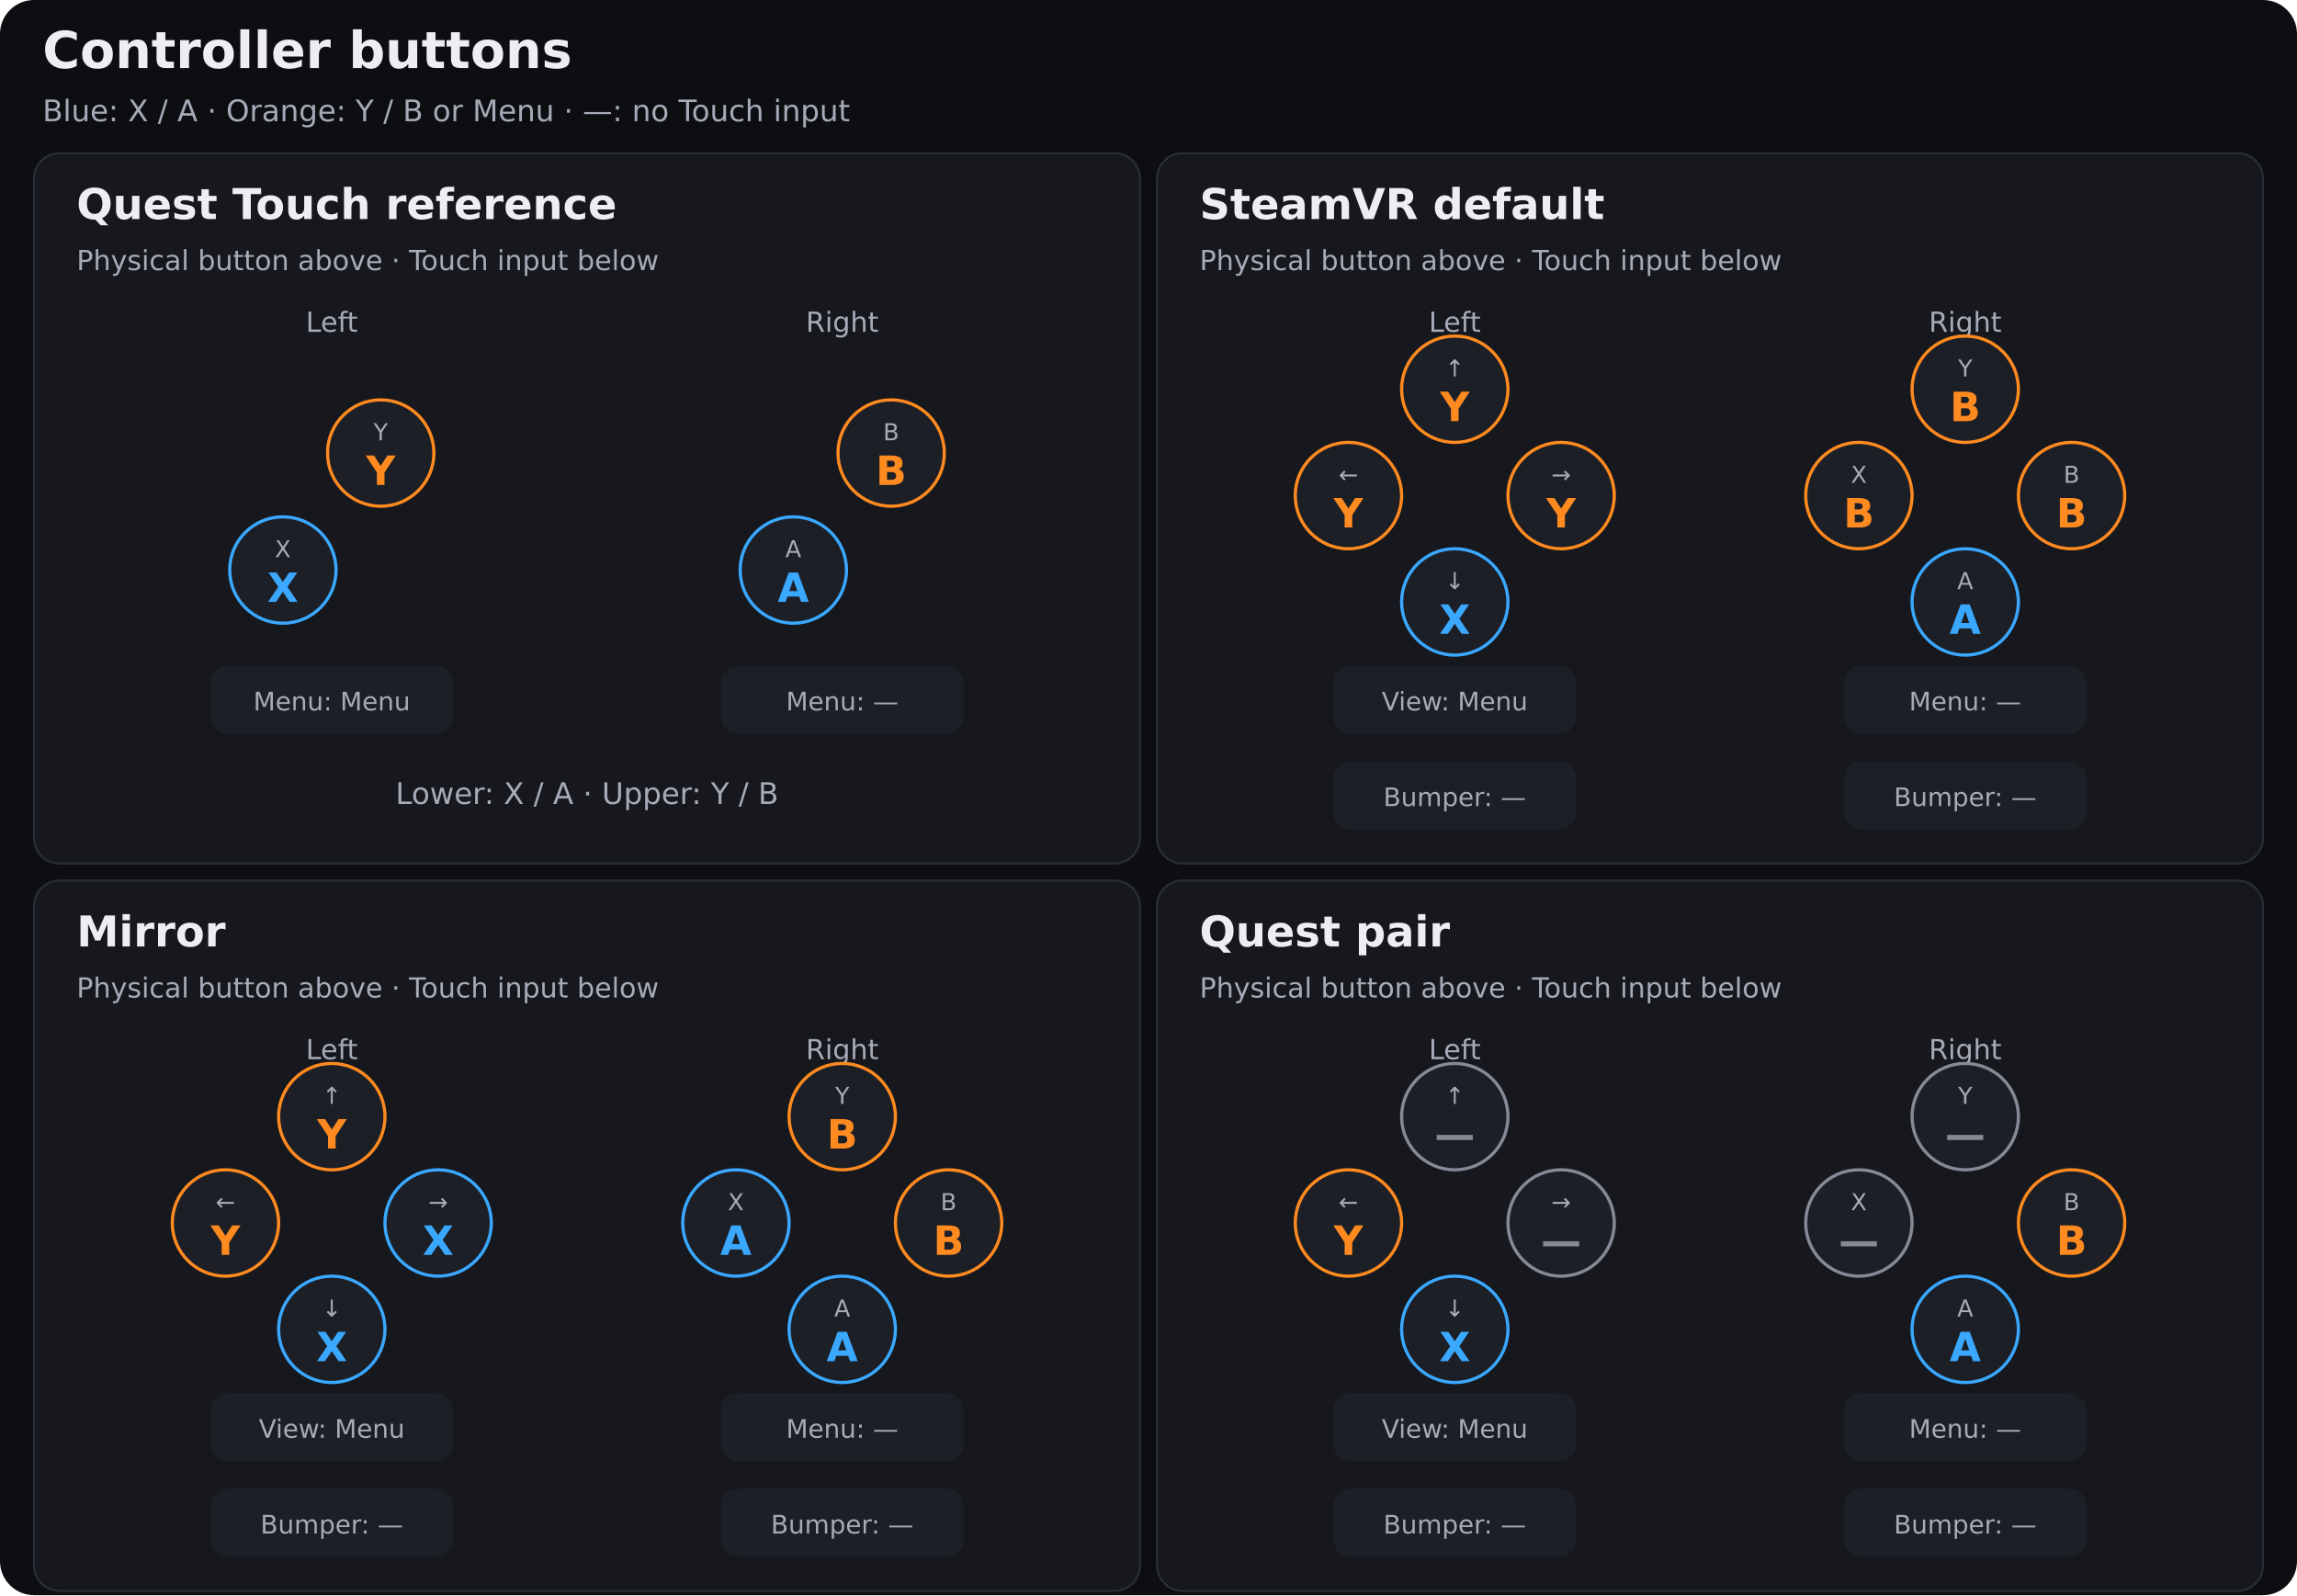
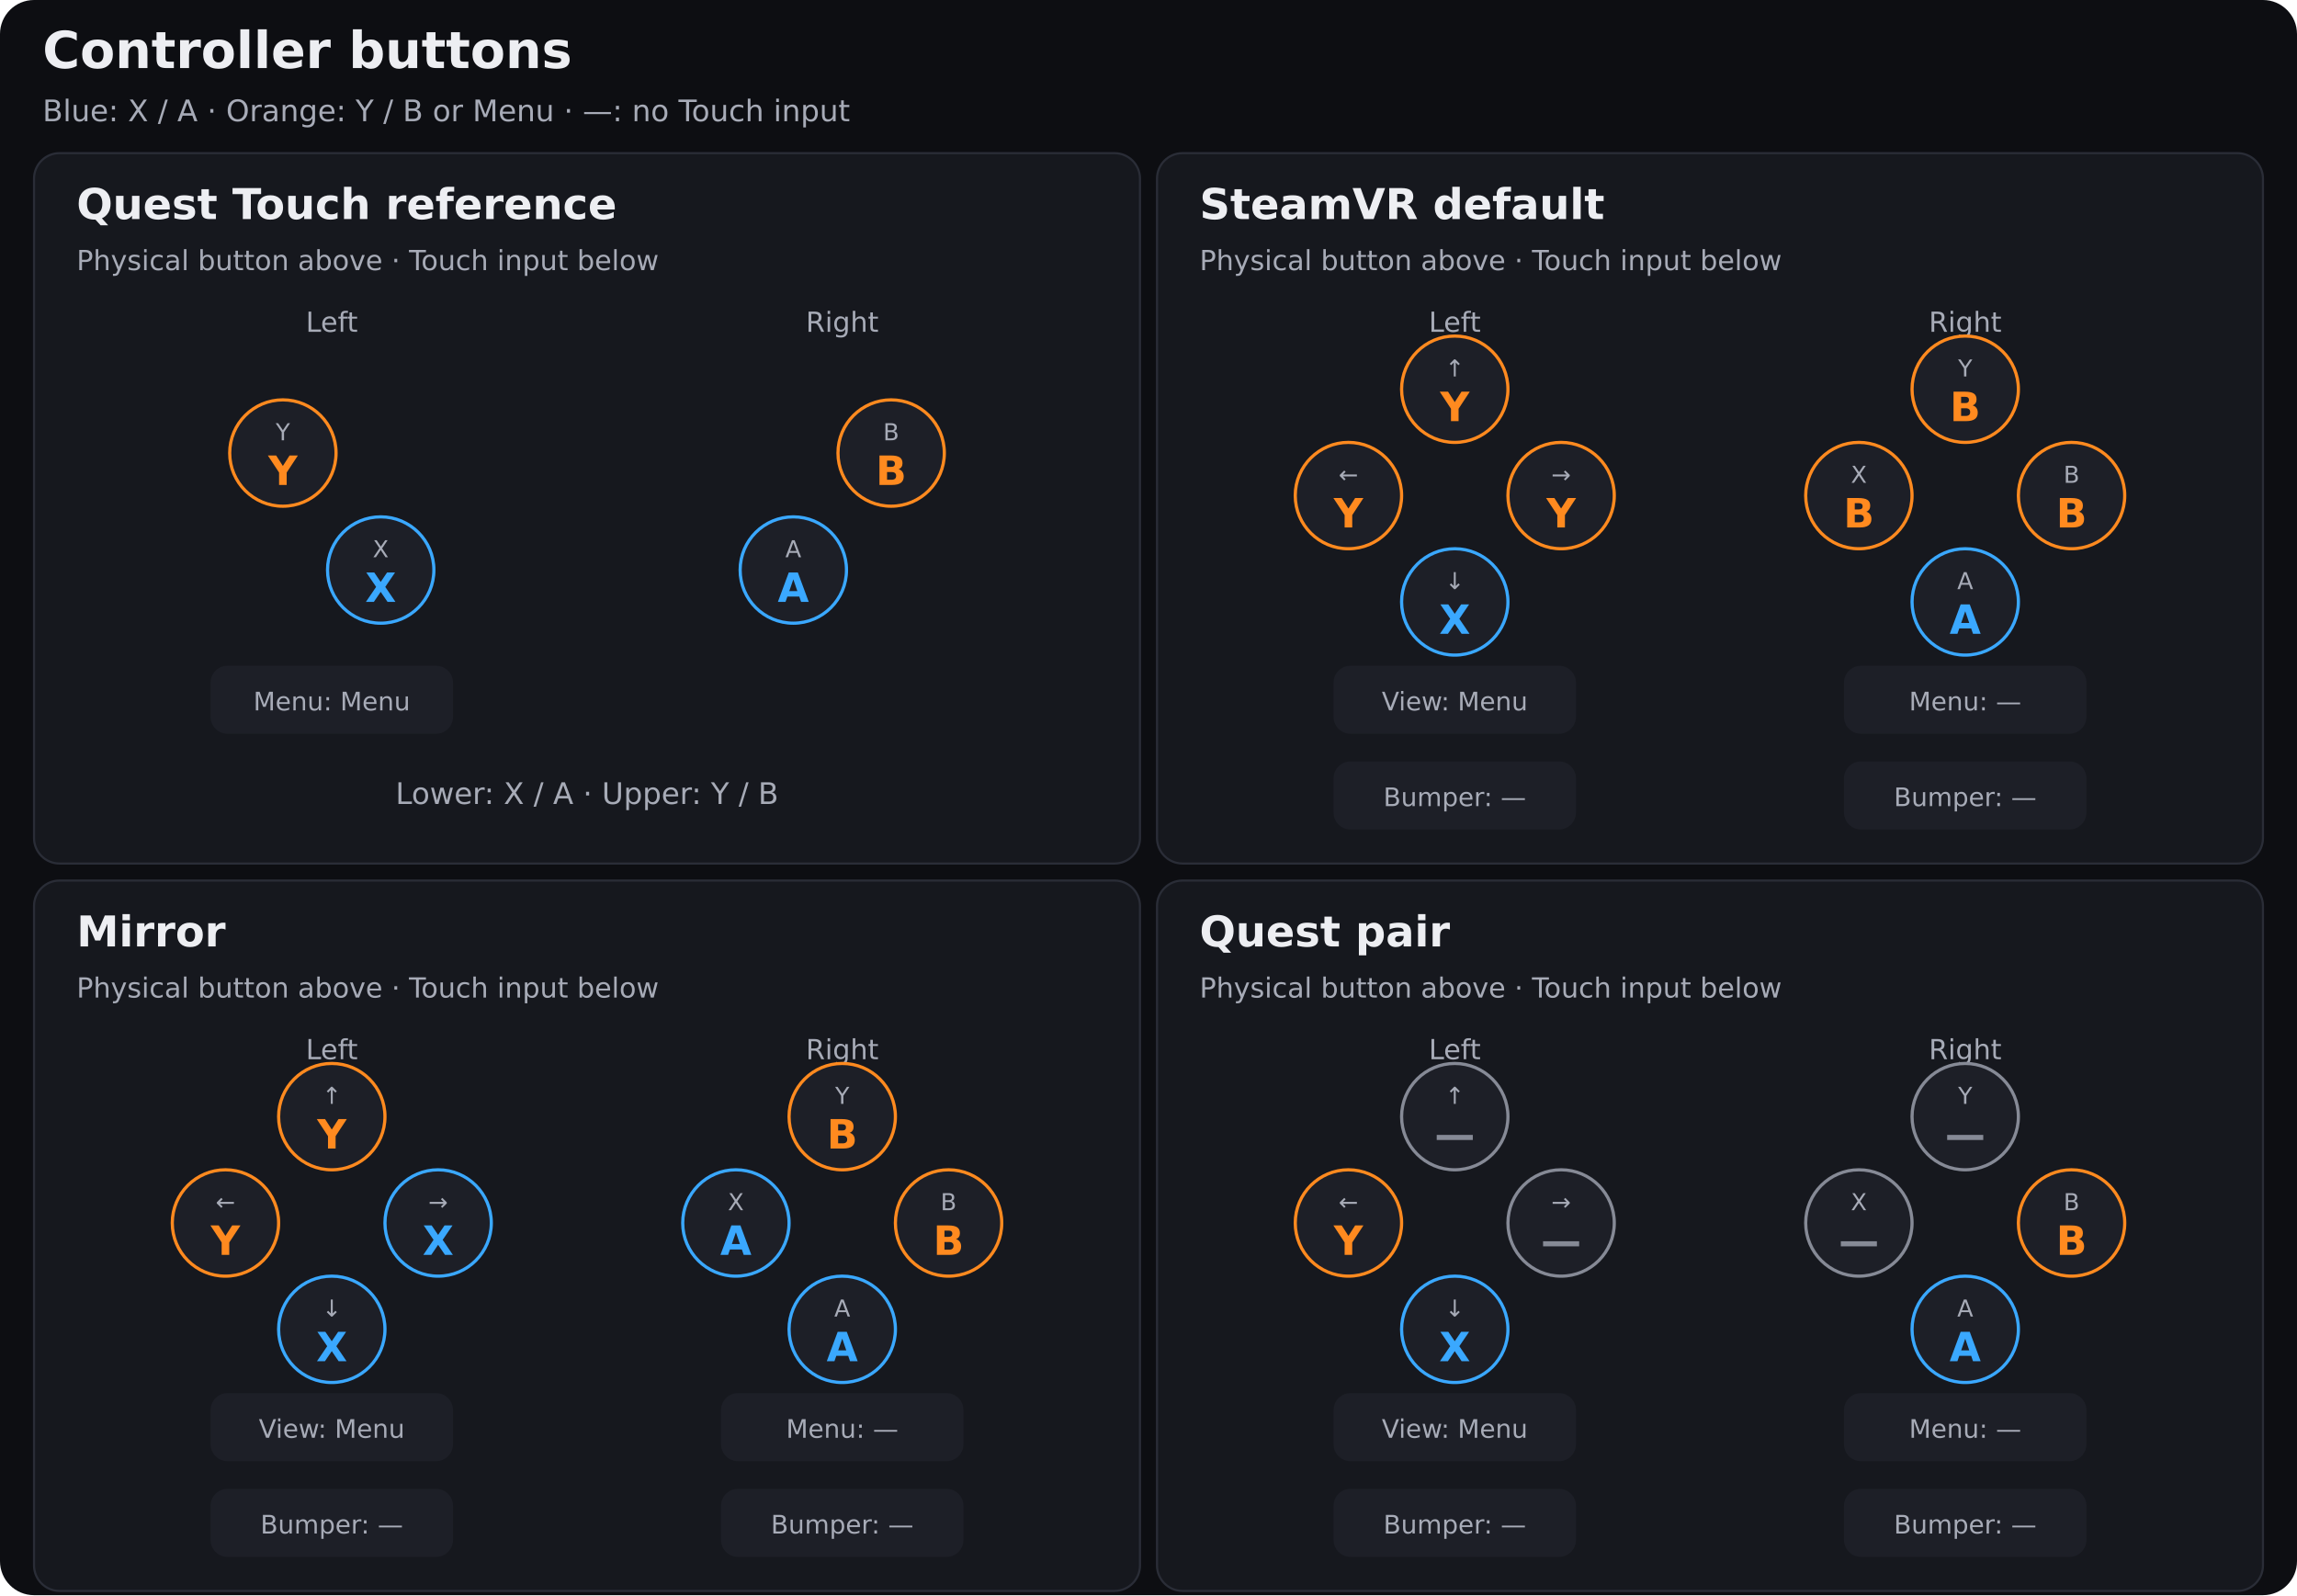
<svg xmlns="http://www.w3.org/2000/svg" width="1080" height="750" viewBox="0 0 1080 750" role="img" aria-labelledby="title desc">
  <rect width="1080" height="750" rx="16" fill="#0D0E12" />
  <g font-family="DejaVu Sans,Arial,sans-serif">
    <text x="20" y="32" fill="#EDEEF2" font-size="24" font-weight="600" text-anchor="start">Controller buttons</text>
    <text x="20" y="57" fill="#A7ABB7" font-size="14" font-weight="400" text-anchor="start">Blue: X / A · Orange: Y / B or Menu · —: no Touch input</text>
    <g transform="translate(16 72)">
      <rect x="0" y="0" width="520" height="334" rx="12" fill="#16181E" stroke="#2A2D37" />
      <text x="20" y="31" fill="#EDEEF2" font-size="20" font-weight="600" text-anchor="start">Quest Touch reference</text>
      <text x="20" y="55" fill="#A7ABB7" font-size="13" font-weight="400" text-anchor="start">Physical button above · Touch input below</text>
      <text x="140" y="84" fill="#A7ABB7" font-size="13" font-weight="400" text-anchor="middle">Left</text>
-       <circle cx="117" cy="196" r="25" fill="#1D1F27" stroke="#3AA8FF" stroke-width="1.5" />
-       <text x="117" y="190" fill="#A7ABB7" font-size="11" font-weight="400" text-anchor="middle">X</text>
-       <text x="117" y="211" fill="#3AA8FF" font-size="19" font-weight="600" text-anchor="middle">X</text>
-       <circle cx="163" cy="141" r="25" fill="#1D1F27" stroke="#FF8A1F" stroke-width="1.5" />
-       <text x="163" y="135" fill="#A7ABB7" font-size="11" font-weight="400" text-anchor="middle">Y</text>
-       <text x="163" y="156" fill="#FF8A1F" font-size="19" font-weight="600" text-anchor="middle">Y</text>
+       <circle cx="163" cy="196" r="25" fill="#1D1F27" stroke="#3AA8FF" stroke-width="1.5" />
+       <text x="163" y="190" fill="#A7ABB7" font-size="11" font-weight="400" text-anchor="middle">X</text>
+       <text x="163" y="211" fill="#3AA8FF" font-size="19" font-weight="600" text-anchor="middle">X</text>
+       <circle cx="117" cy="141" r="25" fill="#1D1F27" stroke="#FF8A1F" stroke-width="1.5" />
+       <text x="117" y="135" fill="#A7ABB7" font-size="11" font-weight="400" text-anchor="middle">Y</text>
+       <text x="117" y="156" fill="#FF8A1F" font-size="19" font-weight="600" text-anchor="middle">Y</text>
      <rect x="83" y="241" width="114" height="32" rx="8" fill="#1D1F27" />
      <text x="140" y="262" fill="#A7ABB7" font-size="12" font-weight="400" text-anchor="middle">Menu: Menu</text>
      <text x="380" y="84" fill="#A7ABB7" font-size="13" font-weight="400" text-anchor="middle">Right</text>
      <circle cx="357" cy="196" r="25" fill="#1D1F27" stroke="#3AA8FF" stroke-width="1.5" />
      <text x="357" y="190" fill="#A7ABB7" font-size="11" font-weight="400" text-anchor="middle">A</text>
      <text x="357" y="211" fill="#3AA8FF" font-size="19" font-weight="600" text-anchor="middle">A</text>
      <circle cx="403" cy="141" r="25" fill="#1D1F27" stroke="#FF8A1F" stroke-width="1.5" />
      <text x="403" y="135" fill="#A7ABB7" font-size="11" font-weight="400" text-anchor="middle">B</text>
      <text x="403" y="156" fill="#FF8A1F" font-size="19" font-weight="600" text-anchor="middle">B</text>
-       <rect x="323" y="241" width="114" height="32" rx="8" fill="#1D1F27" />
-       <text x="380" y="262" fill="#A7ABB7" font-size="12" font-weight="400" text-anchor="middle">Menu: —</text>
      <text x="260" y="306" fill="#A7ABB7" font-size="14" font-weight="400" text-anchor="middle">Lower: X / A · Upper: Y / B</text>
    </g>
    <g transform="translate(544 72)">
      <rect x="0" y="0" width="520" height="334" rx="12" fill="#16181E" stroke="#2A2D37" />
      <text x="20" y="31" fill="#EDEEF2" font-size="20" font-weight="600" text-anchor="start">SteamVR default</text>
      <text x="20" y="55" fill="#A7ABB7" font-size="13" font-weight="400" text-anchor="start">Physical button above · Touch input below</text>
      <text x="140" y="84" fill="#A7ABB7" font-size="13" font-weight="400" text-anchor="middle">Left</text>
      <circle cx="140" cy="111" r="25" fill="#1D1F27" stroke="#FF8A1F" stroke-width="1.5" />
      <text x="140" y="105" fill="#A7ABB7" font-size="11" font-weight="400" text-anchor="middle">↑</text>
      <text x="140" y="126" fill="#FF8A1F" font-size="19" font-weight="600" text-anchor="middle">Y</text>
      <circle cx="90" cy="161" r="25" fill="#1D1F27" stroke="#FF8A1F" stroke-width="1.5" />
      <text x="90" y="155" fill="#A7ABB7" font-size="11" font-weight="400" text-anchor="middle">←</text>
      <text x="90" y="176" fill="#FF8A1F" font-size="19" font-weight="600" text-anchor="middle">Y</text>
      <circle cx="190" cy="161" r="25" fill="#1D1F27" stroke="#FF8A1F" stroke-width="1.5" />
      <text x="190" y="155" fill="#A7ABB7" font-size="11" font-weight="400" text-anchor="middle">→</text>
      <text x="190" y="176" fill="#FF8A1F" font-size="19" font-weight="600" text-anchor="middle">Y</text>
      <circle cx="140" cy="211" r="25" fill="#1D1F27" stroke="#3AA8FF" stroke-width="1.5" />
      <text x="140" y="205" fill="#A7ABB7" font-size="11" font-weight="400" text-anchor="middle">↓</text>
      <text x="140" y="226" fill="#3AA8FF" font-size="19" font-weight="600" text-anchor="middle">X</text>
      <rect x="83" y="241" width="114" height="32" rx="8" fill="#1D1F27" />
      <text x="140" y="262" fill="#A7ABB7" font-size="12" font-weight="400" text-anchor="middle">View: Menu</text>
      <rect x="83" y="286" width="114" height="32" rx="8" fill="#1D1F27" />
      <text x="140" y="307" fill="#A7ABB7" font-size="12" font-weight="400" text-anchor="middle">Bumper: —</text>
      <text x="380" y="84" fill="#A7ABB7" font-size="13" font-weight="400" text-anchor="middle">Right</text>
      <circle cx="380" cy="111" r="25" fill="#1D1F27" stroke="#FF8A1F" stroke-width="1.5" />
      <text x="380" y="105" fill="#A7ABB7" font-size="11" font-weight="400" text-anchor="middle">Y</text>
      <text x="380" y="126" fill="#FF8A1F" font-size="19" font-weight="600" text-anchor="middle">B</text>
      <circle cx="330" cy="161" r="25" fill="#1D1F27" stroke="#FF8A1F" stroke-width="1.5" />
      <text x="330" y="155" fill="#A7ABB7" font-size="11" font-weight="400" text-anchor="middle">X</text>
      <text x="330" y="176" fill="#FF8A1F" font-size="19" font-weight="600" text-anchor="middle">B</text>
      <circle cx="430" cy="161" r="25" fill="#1D1F27" stroke="#FF8A1F" stroke-width="1.5" />
      <text x="430" y="155" fill="#A7ABB7" font-size="11" font-weight="400" text-anchor="middle">B</text>
      <text x="430" y="176" fill="#FF8A1F" font-size="19" font-weight="600" text-anchor="middle">B</text>
      <circle cx="380" cy="211" r="25" fill="#1D1F27" stroke="#3AA8FF" stroke-width="1.5" />
      <text x="380" y="205" fill="#A7ABB7" font-size="11" font-weight="400" text-anchor="middle">A</text>
      <text x="380" y="226" fill="#3AA8FF" font-size="19" font-weight="600" text-anchor="middle">A</text>
      <rect x="323" y="241" width="114" height="32" rx="8" fill="#1D1F27" />
      <text x="380" y="262" fill="#A7ABB7" font-size="12" font-weight="400" text-anchor="middle">Menu: —</text>
      <rect x="323" y="286" width="114" height="32" rx="8" fill="#1D1F27" />
      <text x="380" y="307" fill="#A7ABB7" font-size="12" font-weight="400" text-anchor="middle">Bumper: —</text>
    </g>
    <g transform="translate(16 414)">
      <rect x="0" y="0" width="520" height="334" rx="12" fill="#16181E" stroke="#2A2D37" />
      <text x="20" y="31" fill="#EDEEF2" font-size="20" font-weight="600" text-anchor="start">Mirror</text>
      <text x="20" y="55" fill="#A7ABB7" font-size="13" font-weight="400" text-anchor="start">Physical button above · Touch input below</text>
      <text x="140" y="84" fill="#A7ABB7" font-size="13" font-weight="400" text-anchor="middle">Left</text>
      <circle cx="140" cy="111" r="25" fill="#1D1F27" stroke="#FF8A1F" stroke-width="1.5" />
      <text x="140" y="105" fill="#A7ABB7" font-size="11" font-weight="400" text-anchor="middle">↑</text>
      <text x="140" y="126" fill="#FF8A1F" font-size="19" font-weight="600" text-anchor="middle">Y</text>
      <circle cx="90" cy="161" r="25" fill="#1D1F27" stroke="#FF8A1F" stroke-width="1.5" />
      <text x="90" y="155" fill="#A7ABB7" font-size="11" font-weight="400" text-anchor="middle">←</text>
      <text x="90" y="176" fill="#FF8A1F" font-size="19" font-weight="600" text-anchor="middle">Y</text>
      <circle cx="190" cy="161" r="25" fill="#1D1F27" stroke="#3AA8FF" stroke-width="1.5" />
      <text x="190" y="155" fill="#A7ABB7" font-size="11" font-weight="400" text-anchor="middle">→</text>
      <text x="190" y="176" fill="#3AA8FF" font-size="19" font-weight="600" text-anchor="middle">X</text>
      <circle cx="140" cy="211" r="25" fill="#1D1F27" stroke="#3AA8FF" stroke-width="1.5" />
      <text x="140" y="205" fill="#A7ABB7" font-size="11" font-weight="400" text-anchor="middle">↓</text>
      <text x="140" y="226" fill="#3AA8FF" font-size="19" font-weight="600" text-anchor="middle">X</text>
      <rect x="83" y="241" width="114" height="32" rx="8" fill="#1D1F27" />
      <text x="140" y="262" fill="#A7ABB7" font-size="12" font-weight="400" text-anchor="middle">View: Menu</text>
      <rect x="83" y="286" width="114" height="32" rx="8" fill="#1D1F27" />
      <text x="140" y="307" fill="#A7ABB7" font-size="12" font-weight="400" text-anchor="middle">Bumper: —</text>
      <text x="380" y="84" fill="#A7ABB7" font-size="13" font-weight="400" text-anchor="middle">Right</text>
      <circle cx="380" cy="111" r="25" fill="#1D1F27" stroke="#FF8A1F" stroke-width="1.5" />
      <text x="380" y="105" fill="#A7ABB7" font-size="11" font-weight="400" text-anchor="middle">Y</text>
      <text x="380" y="126" fill="#FF8A1F" font-size="19" font-weight="600" text-anchor="middle">B</text>
      <circle cx="330" cy="161" r="25" fill="#1D1F27" stroke="#3AA8FF" stroke-width="1.5" />
      <text x="330" y="155" fill="#A7ABB7" font-size="11" font-weight="400" text-anchor="middle">X</text>
      <text x="330" y="176" fill="#3AA8FF" font-size="19" font-weight="600" text-anchor="middle">A</text>
      <circle cx="430" cy="161" r="25" fill="#1D1F27" stroke="#FF8A1F" stroke-width="1.5" />
      <text x="430" y="155" fill="#A7ABB7" font-size="11" font-weight="400" text-anchor="middle">B</text>
      <text x="430" y="176" fill="#FF8A1F" font-size="19" font-weight="600" text-anchor="middle">B</text>
      <circle cx="380" cy="211" r="25" fill="#1D1F27" stroke="#3AA8FF" stroke-width="1.5" />
      <text x="380" y="205" fill="#A7ABB7" font-size="11" font-weight="400" text-anchor="middle">A</text>
      <text x="380" y="226" fill="#3AA8FF" font-size="19" font-weight="600" text-anchor="middle">A</text>
      <rect x="323" y="241" width="114" height="32" rx="8" fill="#1D1F27" />
      <text x="380" y="262" fill="#A7ABB7" font-size="12" font-weight="400" text-anchor="middle">Menu: —</text>
      <rect x="323" y="286" width="114" height="32" rx="8" fill="#1D1F27" />
      <text x="380" y="307" fill="#A7ABB7" font-size="12" font-weight="400" text-anchor="middle">Bumper: —</text>
    </g>
    <g transform="translate(544 414)">
      <rect x="0" y="0" width="520" height="334" rx="12" fill="#16181E" stroke="#2A2D37" />
      <text x="20" y="31" fill="#EDEEF2" font-size="20" font-weight="600" text-anchor="start">Quest pair</text>
      <text x="20" y="55" fill="#A7ABB7" font-size="13" font-weight="400" text-anchor="start">Physical button above · Touch input below</text>
      <text x="140" y="84" fill="#A7ABB7" font-size="13" font-weight="400" text-anchor="middle">Left</text>
      <circle cx="140" cy="111" r="25" fill="#1D1F27" stroke="#868A96" stroke-width="1.5" />
      <text x="140" y="105" fill="#A7ABB7" font-size="11" font-weight="400" text-anchor="middle">↑</text>
      <text x="140" y="126" fill="#868A96" font-size="19" font-weight="600" text-anchor="middle">—</text>
      <circle cx="90" cy="161" r="25" fill="#1D1F27" stroke="#FF8A1F" stroke-width="1.5" />
      <text x="90" y="155" fill="#A7ABB7" font-size="11" font-weight="400" text-anchor="middle">←</text>
      <text x="90" y="176" fill="#FF8A1F" font-size="19" font-weight="600" text-anchor="middle">Y</text>
      <circle cx="190" cy="161" r="25" fill="#1D1F27" stroke="#868A96" stroke-width="1.5" />
      <text x="190" y="155" fill="#A7ABB7" font-size="11" font-weight="400" text-anchor="middle">→</text>
      <text x="190" y="176" fill="#868A96" font-size="19" font-weight="600" text-anchor="middle">—</text>
      <circle cx="140" cy="211" r="25" fill="#1D1F27" stroke="#3AA8FF" stroke-width="1.5" />
      <text x="140" y="205" fill="#A7ABB7" font-size="11" font-weight="400" text-anchor="middle">↓</text>
      <text x="140" y="226" fill="#3AA8FF" font-size="19" font-weight="600" text-anchor="middle">X</text>
      <rect x="83" y="241" width="114" height="32" rx="8" fill="#1D1F27" />
      <text x="140" y="262" fill="#A7ABB7" font-size="12" font-weight="400" text-anchor="middle">View: Menu</text>
      <rect x="83" y="286" width="114" height="32" rx="8" fill="#1D1F27" />
      <text x="140" y="307" fill="#A7ABB7" font-size="12" font-weight="400" text-anchor="middle">Bumper: —</text>
      <text x="380" y="84" fill="#A7ABB7" font-size="13" font-weight="400" text-anchor="middle">Right</text>
      <circle cx="380" cy="111" r="25" fill="#1D1F27" stroke="#868A96" stroke-width="1.5" />
      <text x="380" y="105" fill="#A7ABB7" font-size="11" font-weight="400" text-anchor="middle">Y</text>
      <text x="380" y="126" fill="#868A96" font-size="19" font-weight="600" text-anchor="middle">—</text>
      <circle cx="330" cy="161" r="25" fill="#1D1F27" stroke="#868A96" stroke-width="1.5" />
      <text x="330" y="155" fill="#A7ABB7" font-size="11" font-weight="400" text-anchor="middle">X</text>
      <text x="330" y="176" fill="#868A96" font-size="19" font-weight="600" text-anchor="middle">—</text>
      <circle cx="430" cy="161" r="25" fill="#1D1F27" stroke="#FF8A1F" stroke-width="1.5" />
      <text x="430" y="155" fill="#A7ABB7" font-size="11" font-weight="400" text-anchor="middle">B</text>
      <text x="430" y="176" fill="#FF8A1F" font-size="19" font-weight="600" text-anchor="middle">B</text>
      <circle cx="380" cy="211" r="25" fill="#1D1F27" stroke="#3AA8FF" stroke-width="1.5" />
      <text x="380" y="205" fill="#A7ABB7" font-size="11" font-weight="400" text-anchor="middle">A</text>
      <text x="380" y="226" fill="#3AA8FF" font-size="19" font-weight="600" text-anchor="middle">A</text>
      <rect x="323" y="241" width="114" height="32" rx="8" fill="#1D1F27" />
      <text x="380" y="262" fill="#A7ABB7" font-size="12" font-weight="400" text-anchor="middle">Menu: —</text>
      <rect x="323" y="286" width="114" height="32" rx="8" fill="#1D1F27" />
      <text x="380" y="307" fill="#A7ABB7" font-size="12" font-weight="400" text-anchor="middle">Bumper: —</text>
    </g>
  </g>
</svg>
